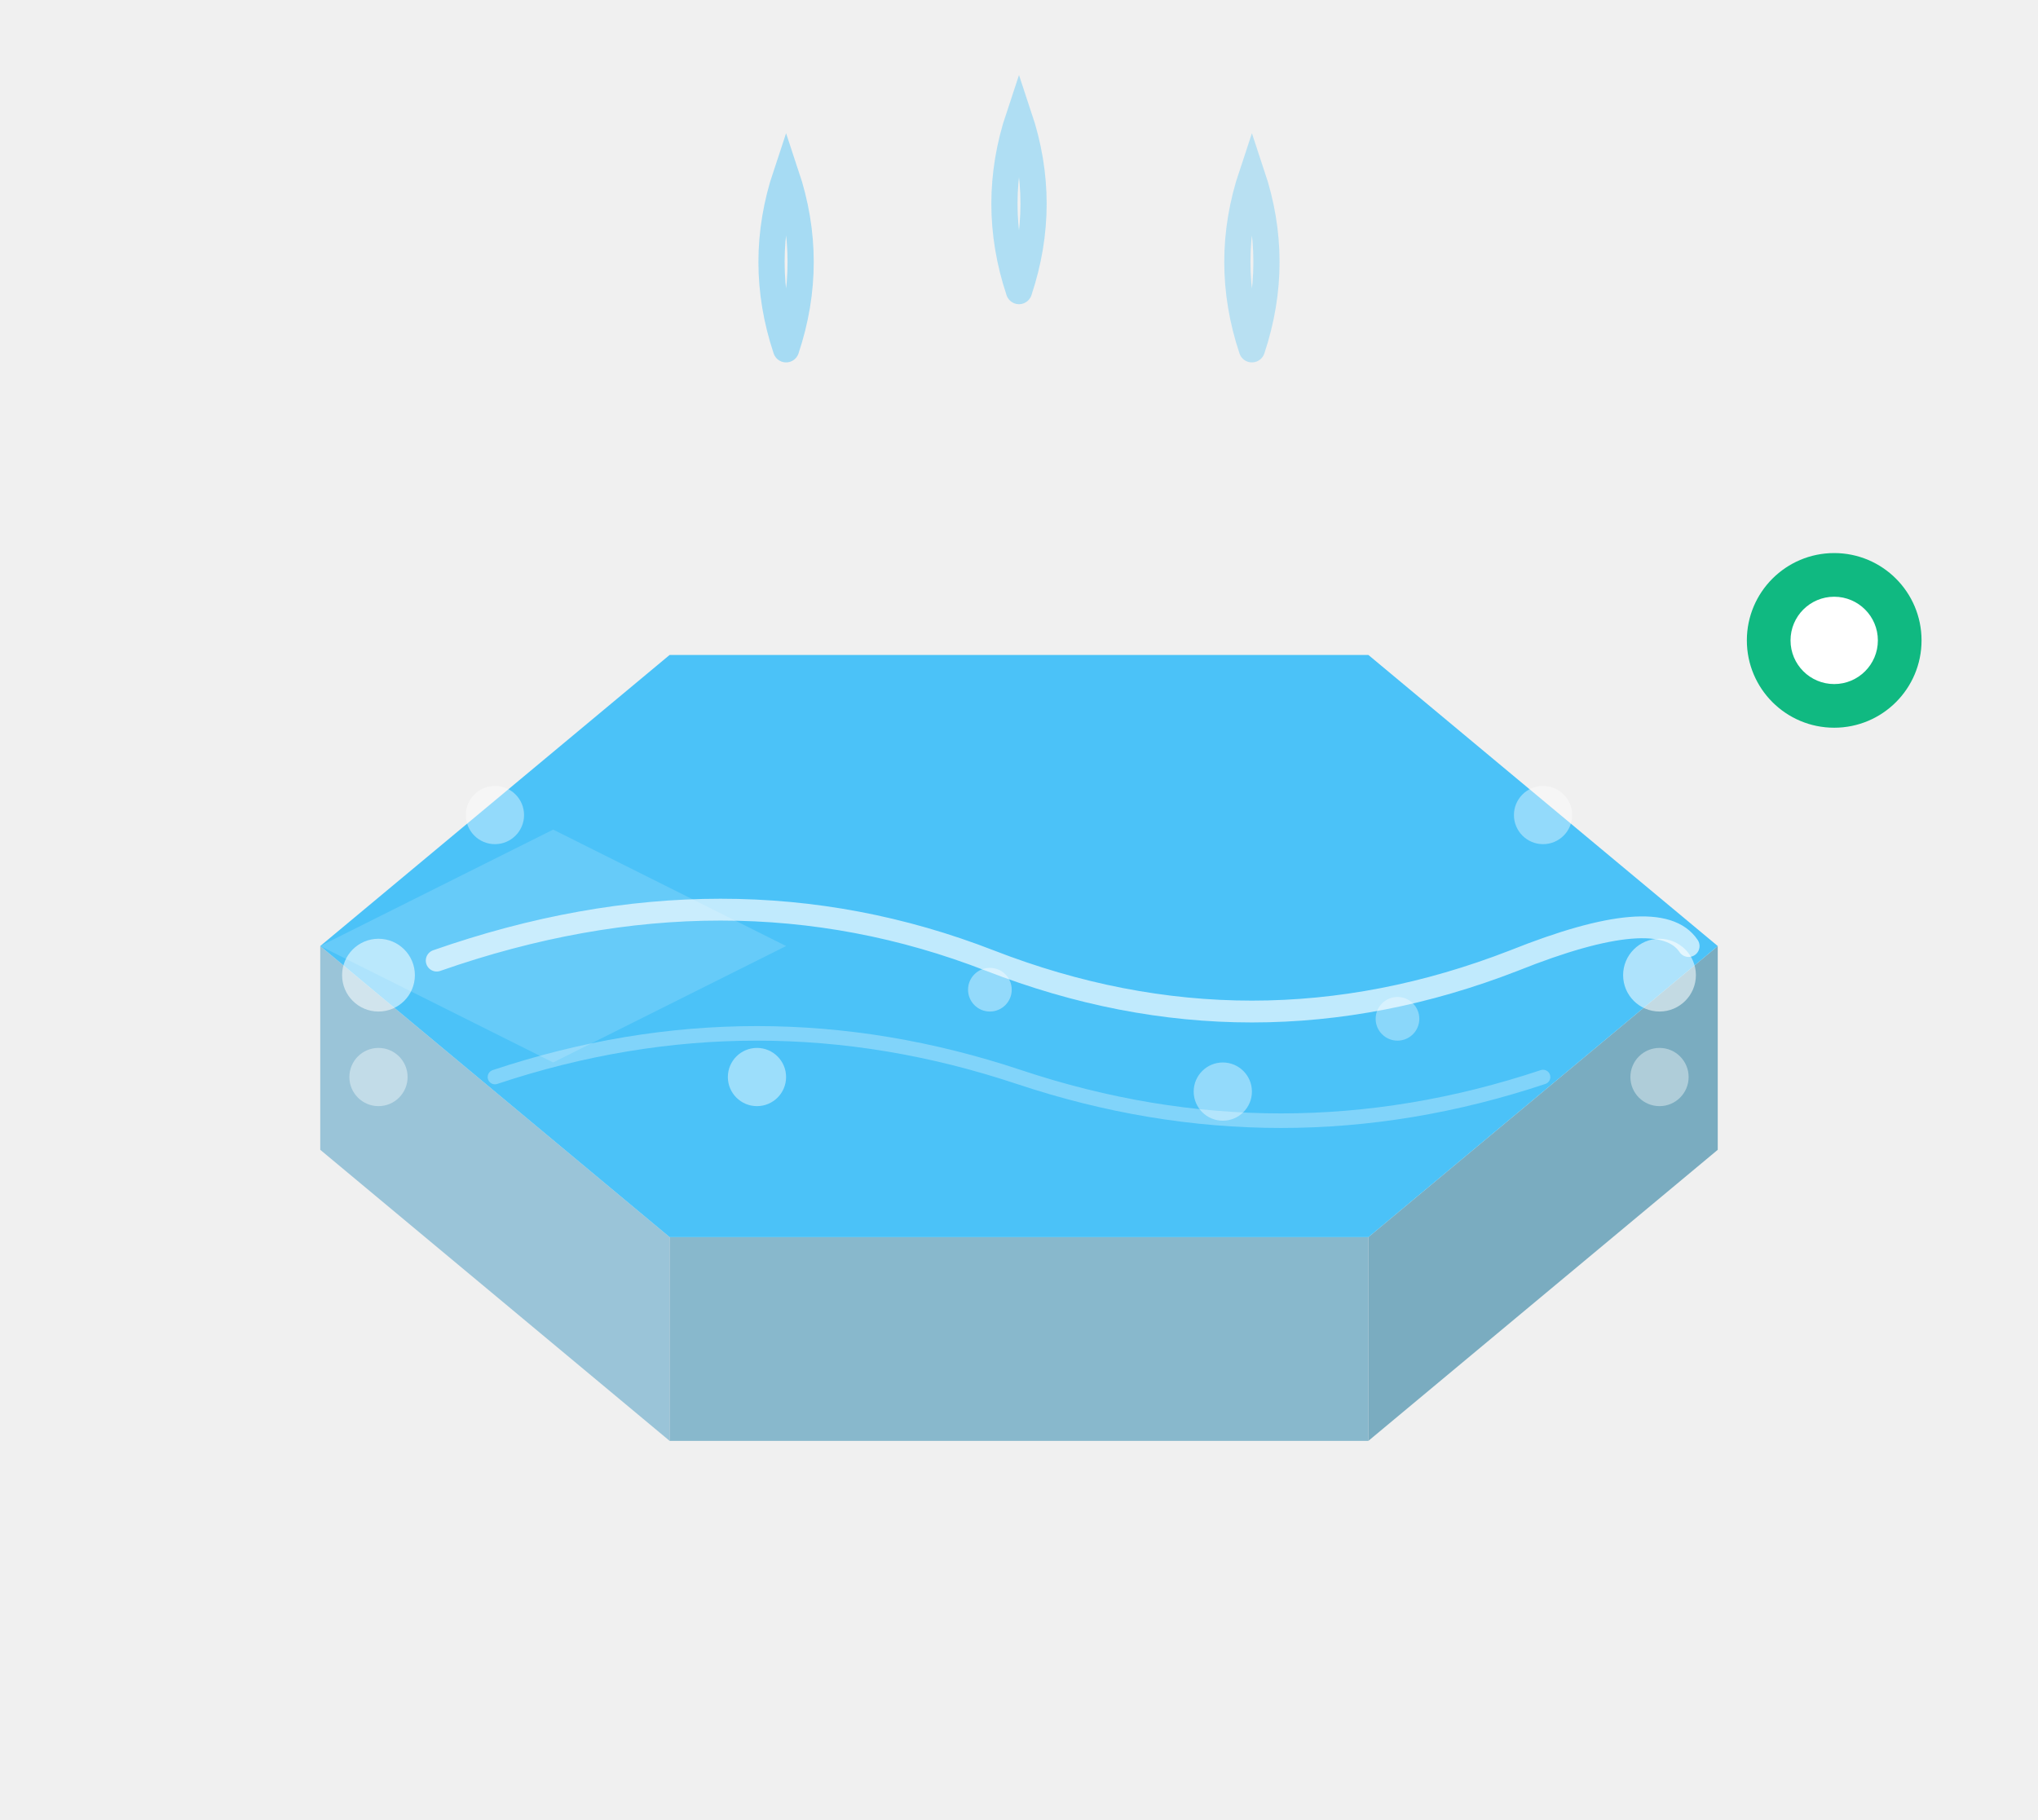
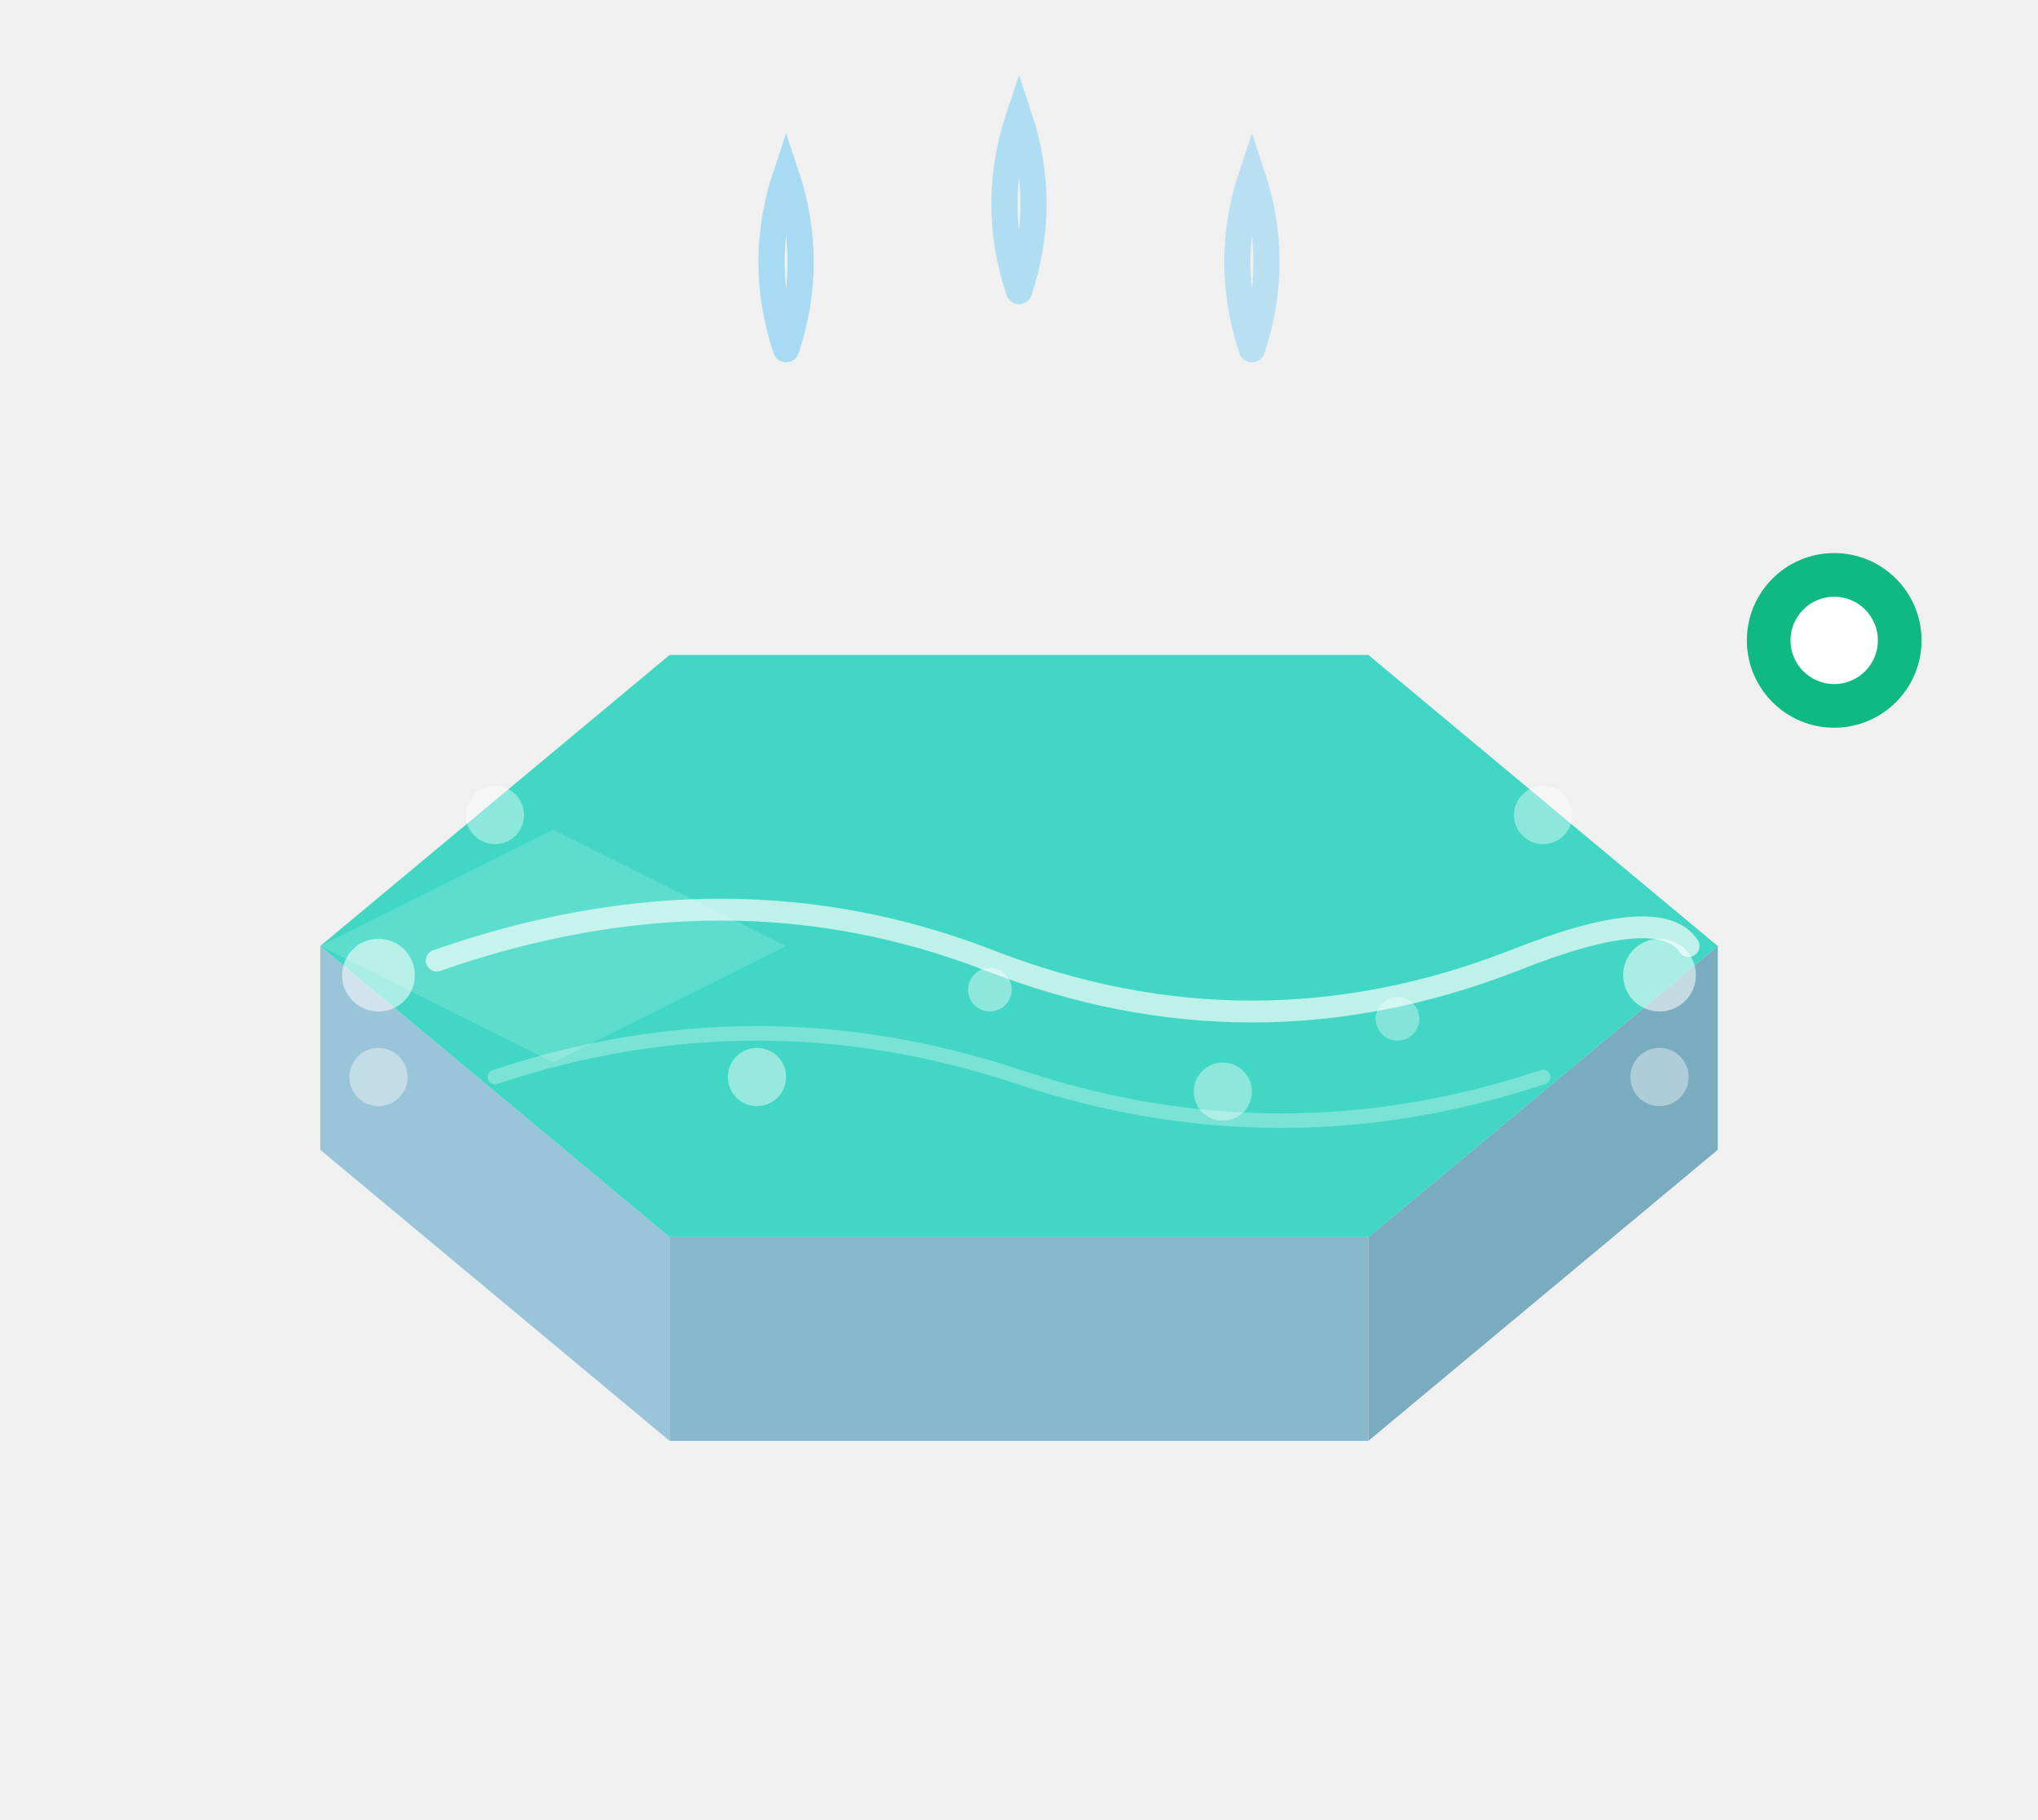
<svg xmlns="http://www.w3.org/2000/svg" width="140" height="125" viewBox="0 0 140 125" fill="none">
  <path d="M54 24 Q52 18 54 12 Q56 18 54 24" stroke="rgba(56,189,248,0.4)" stroke-width="1.8" fill="none" stroke-linecap="round" />
  <path d="M70 20 Q68 14 70 8 Q72 14 70 20" stroke="rgba(56,189,248,0.35)" stroke-width="1.8" fill="none" stroke-linecap="round" />
  <path d="M86 24 Q84 18 86 12 Q88 18 86 24" stroke="rgba(56,189,248,0.3)" stroke-width="1.8" fill="none" stroke-linecap="round" />
  <path d="M22 65 L22 79 L46 99 L46 85 Z" fill="#9ac4d8" />
  <path d="M46 85 L46 99 L94 99 L94 85 Z" fill="#88b8cc" />
  <path d="M94 85 L94 99 L118 79 L118 65 Z" fill="#7aacc0" />
-   <path d="M22 65 L46 45 L94 45 L118 65 L94 85 L46 85 Z" fill="#38bdf8" opacity="0.9" />
+   <path d="M22 65 L46 45 L94 45 L118 65 L94 85 L46 85 Z" fill="#2dd4bf" opacity="0.9" />
  <path d="M22 65 L38 57 L54 65 L38 73 Z" fill="rgba(255,255,255,0.15)" />
  <path d="M30 66 Q50 59 68 66 Q86 73 104 66 Q114 62 116 65" stroke="rgba(255,255,255,0.65)" stroke-width="1.5" fill="none" stroke-linecap="round" />
  <path d="M34 74 Q52 68 70 74 Q88 80 106 74" stroke="rgba(255,255,255,0.3)" stroke-width="1" fill="none" stroke-linecap="round" />
  <circle cx="26" cy="67" r="2.5" fill="rgba(255,255,255,0.55)" />
  <circle cx="26" cy="74" r="2" fill="rgba(255,255,255,0.4)" />
  <circle cx="114" cy="67" r="2.5" fill="rgba(255,255,255,0.55)" />
  <circle cx="114" cy="74" r="2" fill="rgba(255,255,255,0.4)" />
  <circle cx="34" cy="56" r="2" fill="rgba(255,255,255,0.4)" />
  <circle cx="106" cy="56" r="2" fill="rgba(255,255,255,0.4)" />
  <circle cx="52" cy="74" r="2" fill="rgba(255,255,255,0.45)" />
  <circle cx="68" cy="68" r="1.5" fill="rgba(255,255,255,0.4)" />
  <circle cx="84" cy="75" r="2" fill="rgba(255,255,255,0.4)" />
  <circle cx="96" cy="70" r="1.5" fill="rgba(255,255,255,0.35)" />
  <circle cx="126" cy="44" r="6" fill="#10b981" />
  <circle cx="126" cy="44" r="3" fill="white" />
</svg>
